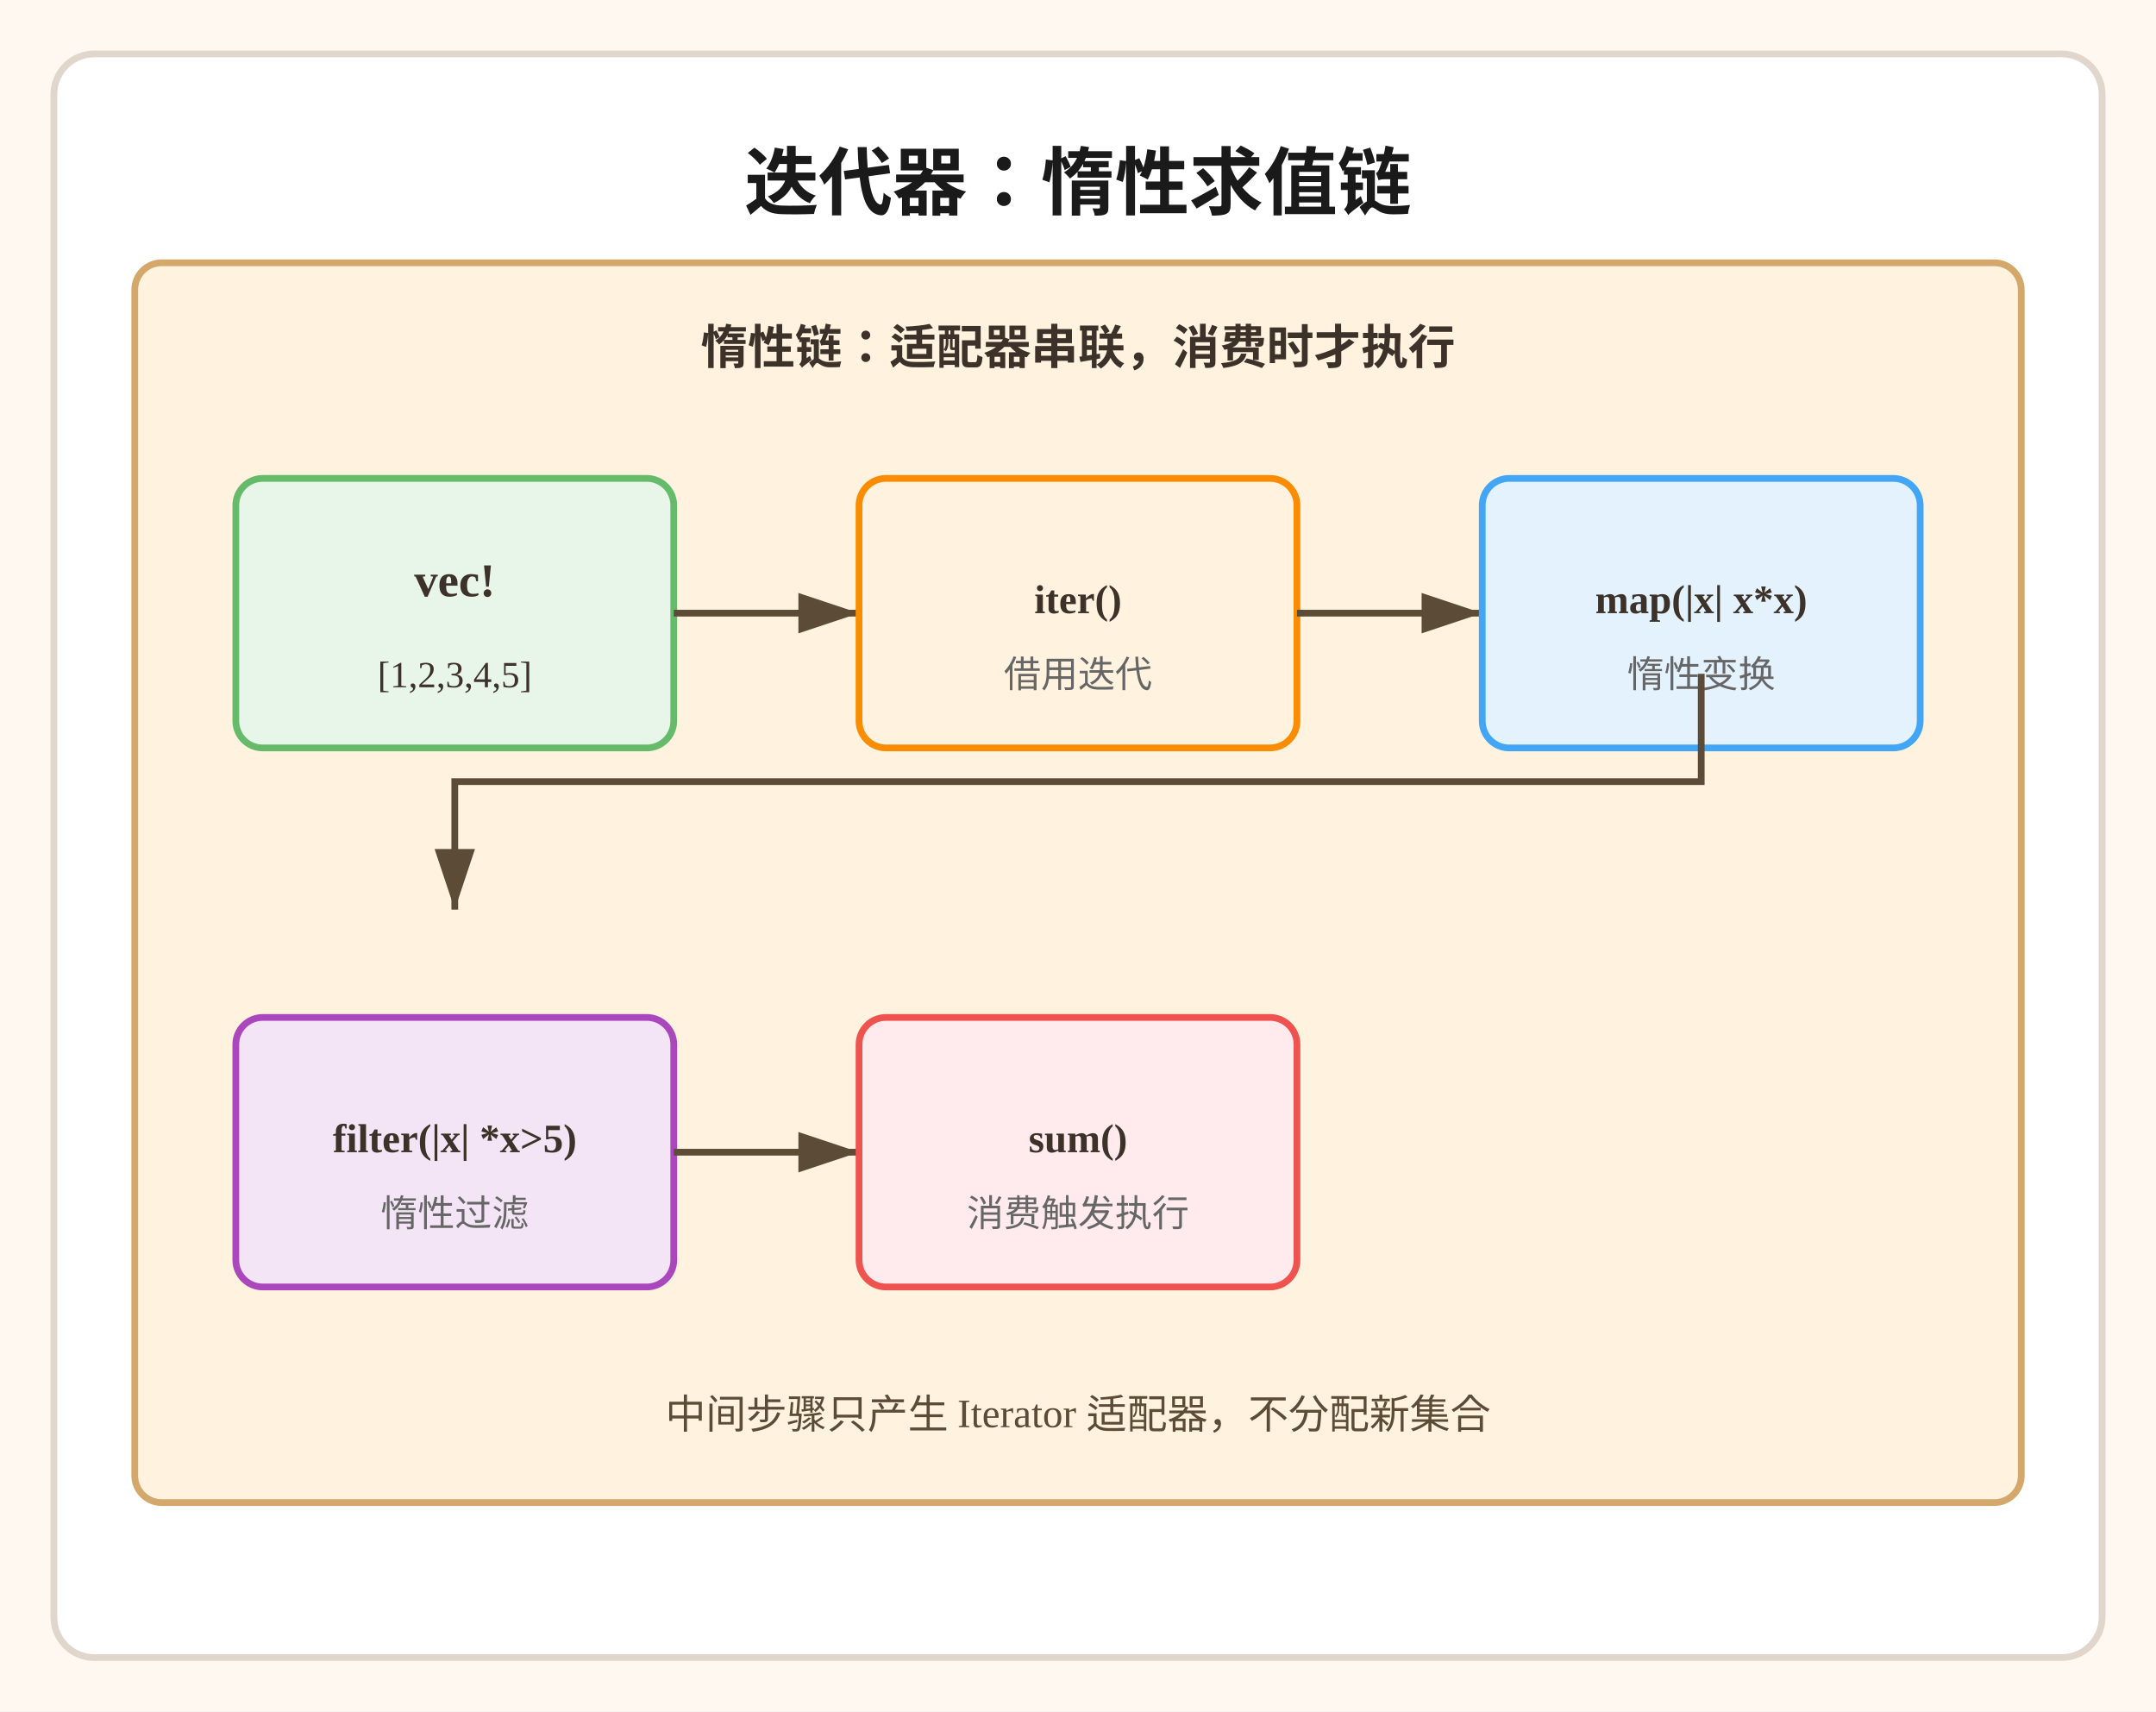
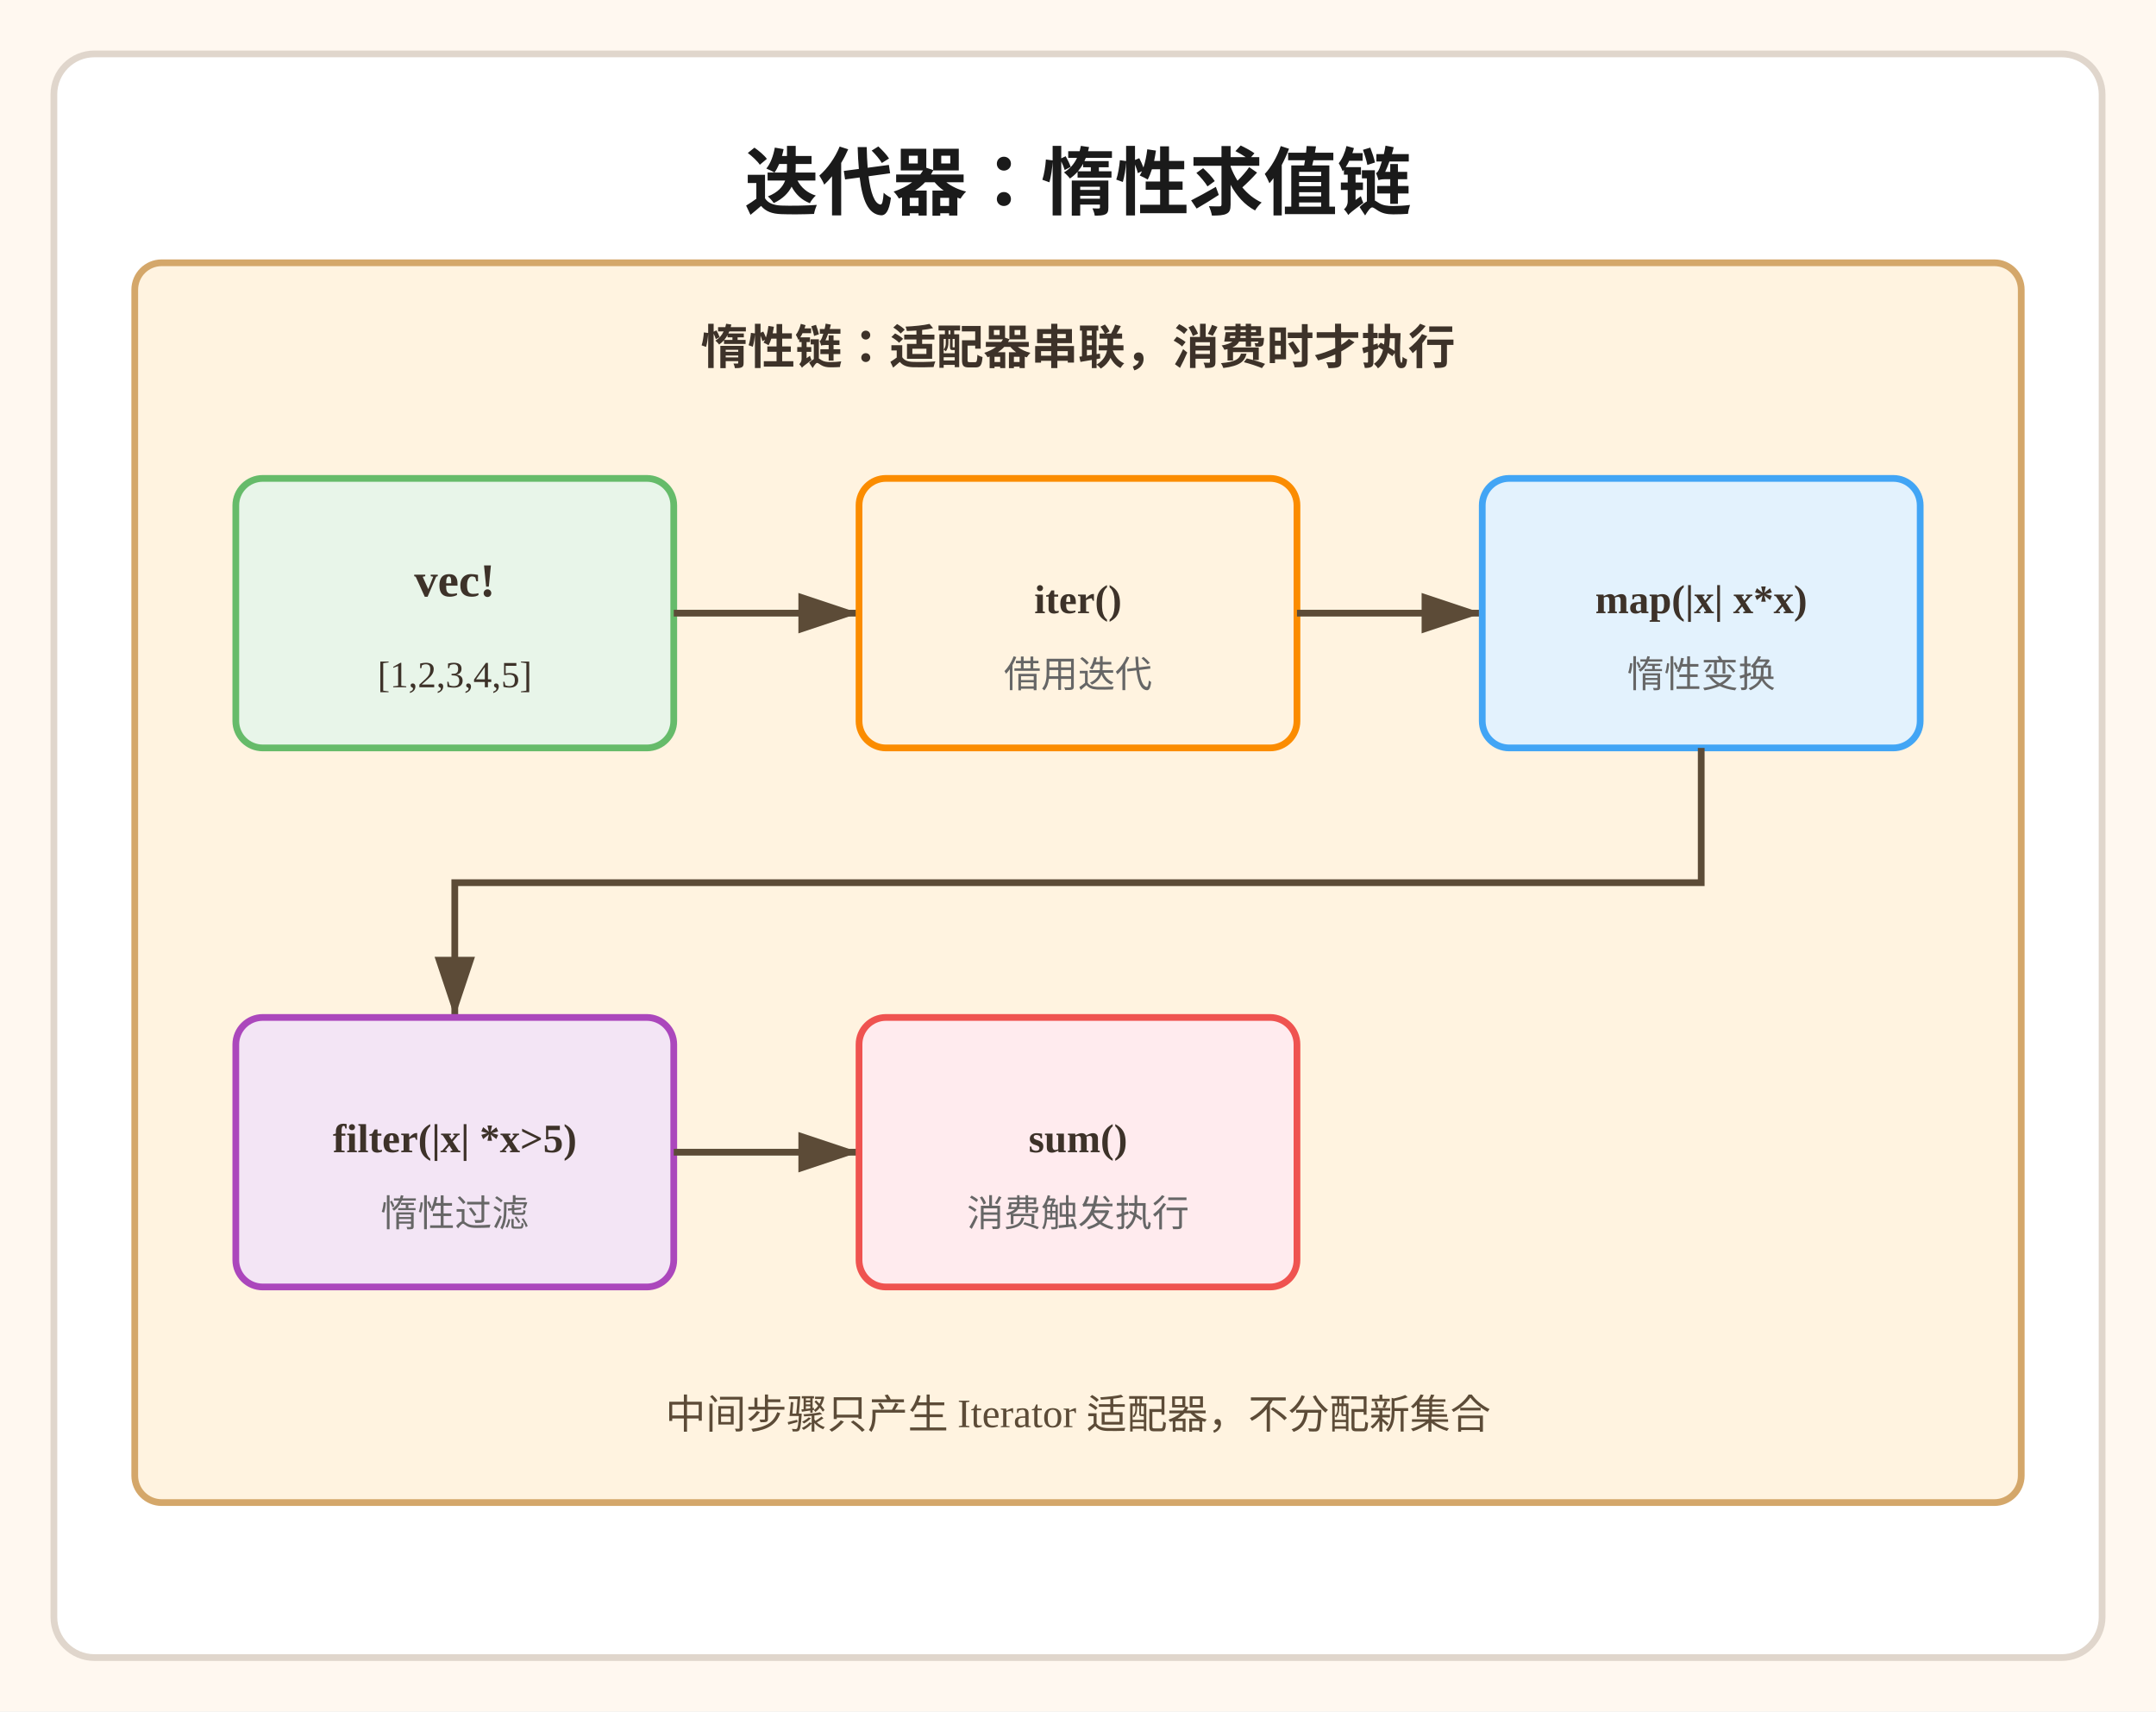
<svg xmlns="http://www.w3.org/2000/svg" width="640" height="508" viewBox="0 0 640 508">
  <defs>
    <style>
      .bg { fill: #fff8f0; }
      .card { fill: #ffffff; stroke: #e0d6cc; stroke-width: 2; }
      .title { font: bold 22px system-ui, -apple-system, sans-serif; fill: #1a1a1a; }
      .text { font: 15px system-ui, -apple-system, sans-serif; fill: #2a2a2a; }
      .code { font: 14px "SF Mono", Menlo, monospace; fill: #3a2a1a; }
      .label { font: 13px system-ui, -apple-system, sans-serif; fill: #5a5a5a; }
      .arrow { stroke: #7a6a5a; stroke-width: 2; fill: none; marker-end: url(#arrowhead); }
      .highlight { fill: #ffeacc; stroke: #ffaa55; stroke-width: 2; }
      .box { fill: #e8f4ff; stroke: #3399ff; stroke-width: 2; }
      .box2 { fill: #f0ffe8; stroke: #66bb33; stroke-width: 2; }
      .box3 { fill: #fff0f5; stroke: #dd5599; stroke-width: 2; }
    </style>
    <marker id="arrowhead" markerWidth="10" markerHeight="7" refX="9" refY="3.5" orient="auto">
      <polygon points="0 0, 10 3.5, 0 7" fill="#7a6a5a" />
    </marker>
    <marker id="arrow" markerWidth="10" markerHeight="10" refX="9" refY="3" orient="auto" markerUnits="strokeWidth">
      <path d="M0,0 L0,6 L9,3 z" fill="#5c4b37" />
    </marker>
  </defs>
  <rect width="640" height="508" class="bg" />
  <rect x="16" y="16" width="608" height="476" rx="12" class="card" />
  <text x="320" y="62" text-anchor="middle" class="title">迭代器：惰性求值链</text>
  <rect x="40" y="78" width="560" height="368" fill="#fff3e0" stroke="#d4a76a" stroke-width="2" rx="8" />
  <text x="320" y="108" font-size="14" font-weight="bold" fill="#3d3229" text-anchor="middle">惰性链：适配器串联，消费时才执行</text>
  <rect x="70" y="142" width="130" height="80" fill="#e8f5e9" stroke="#66bb6a" stroke-width="2" rx="8" />
  <text x="135" y="177" font-size="14" font-weight="bold" fill="#3d3229" text-anchor="middle">vec!</text>
  <text x="135" y="204" font-size="11" fill="#3d3229" text-anchor="middle">[1,2,3,4,5]</text>
  <line x1="200" y1="182" x2="255" y2="182" stroke="#5c4b37" stroke-width="2" marker-end="url(#arrow)" />
  <rect x="255" y="142" width="130" height="80" fill="#fff3e0" stroke="#fb8c00" stroke-width="2" rx="8" />
  <text x="320" y="182" font-size="12" font-weight="bold" fill="#3d3229" text-anchor="middle">iter()</text>
  <text x="320" y="204" font-size="11" fill="#666" text-anchor="middle">借用迭代</text>
  <line x1="385" y1="182" x2="440" y2="182" stroke="#5c4b37" stroke-width="2" marker-end="url(#arrow)" />
  <rect x="440" y="142" width="130" height="80" fill="#e3f2fd" stroke="#42a5f5" stroke-width="2" rx="8" />
  <text x="505" y="182" font-size="12" font-weight="bold" fill="#3d3229" text-anchor="middle">map(|x| x*x)</text>
  <text x="505" y="204" font-size="11" fill="#666" text-anchor="middle">惰性变换</text>
-   <path d="M 505 200 L 505 232 L 135 232 L 135 270" fill="none" stroke="#5c4b37" stroke-width="2" marker-end="url(#arrow)" />
+   <path d="M 505 222 L 505 262 L 135 262 L 135 302" fill="none" stroke="#5c4b37" stroke-width="2" marker-end="url(#arrow)" />
  <rect x="70" y="302" width="130" height="80" fill="#f3e5f5" stroke="#ab47bc" stroke-width="2" rx="8" />
  <text x="135" y="342" font-size="12" font-weight="bold" fill="#3d3229" text-anchor="middle">filter(|x| *x&gt;5)</text>
  <text x="135" y="364" font-size="11" fill="#666" text-anchor="middle">惰性过滤</text>
  <line x1="200" y1="342" x2="255" y2="342" stroke="#5c4b37" stroke-width="2" marker-end="url(#arrow)" />
  <rect x="255" y="302" width="130" height="80" fill="#ffebee" stroke="#ef5350" stroke-width="2" rx="8" />
  <text x="320" y="342" font-size="12" font-weight="bold" fill="#3d3229" text-anchor="middle">sum()</text>
  <text x="320" y="364" font-size="11" fill="#666" text-anchor="middle">消费触发执行</text>
  <text x="320" y="424" font-size="12" fill="#5c4b37" text-anchor="middle">中间步骤只产生 Iterator 适配器，不分配新集合</text>
</svg>
